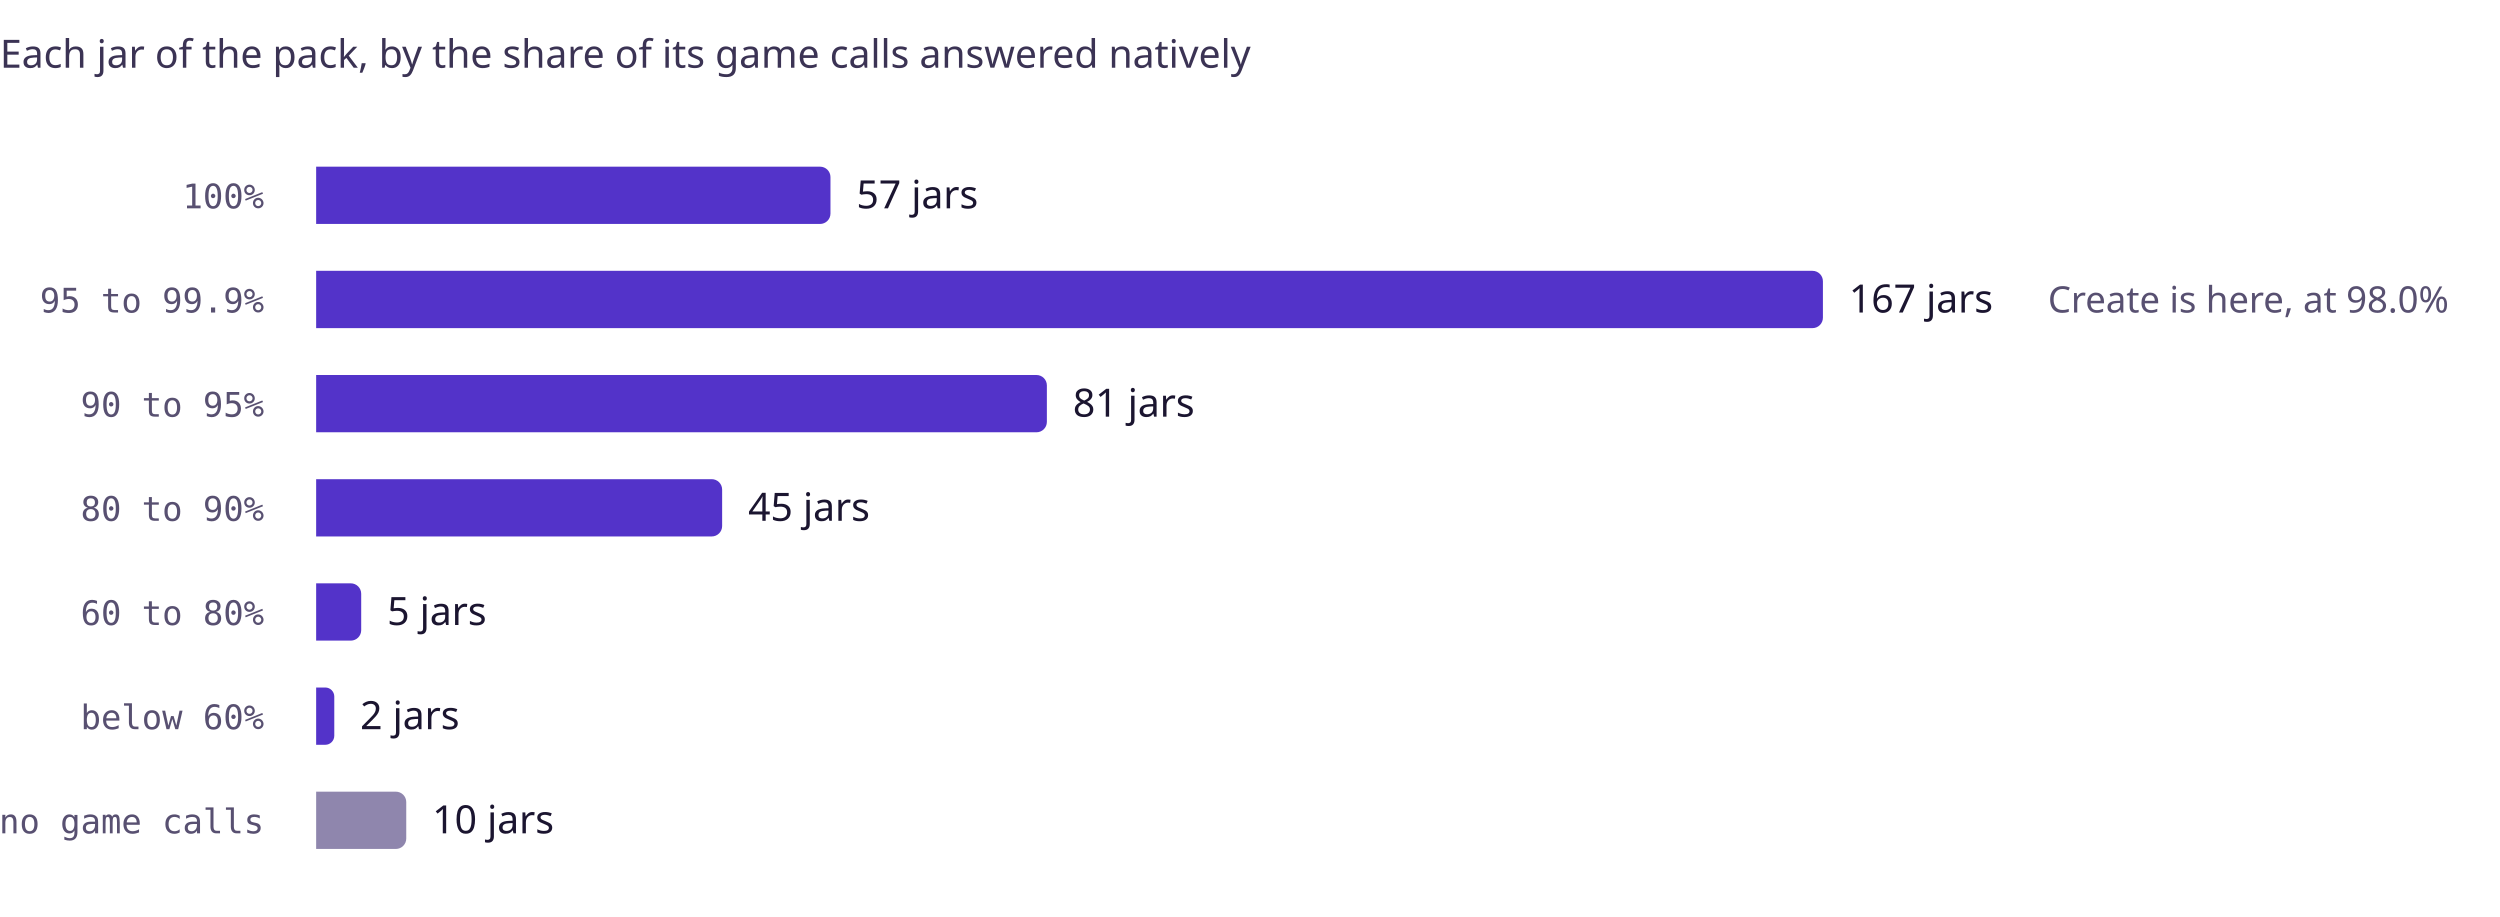
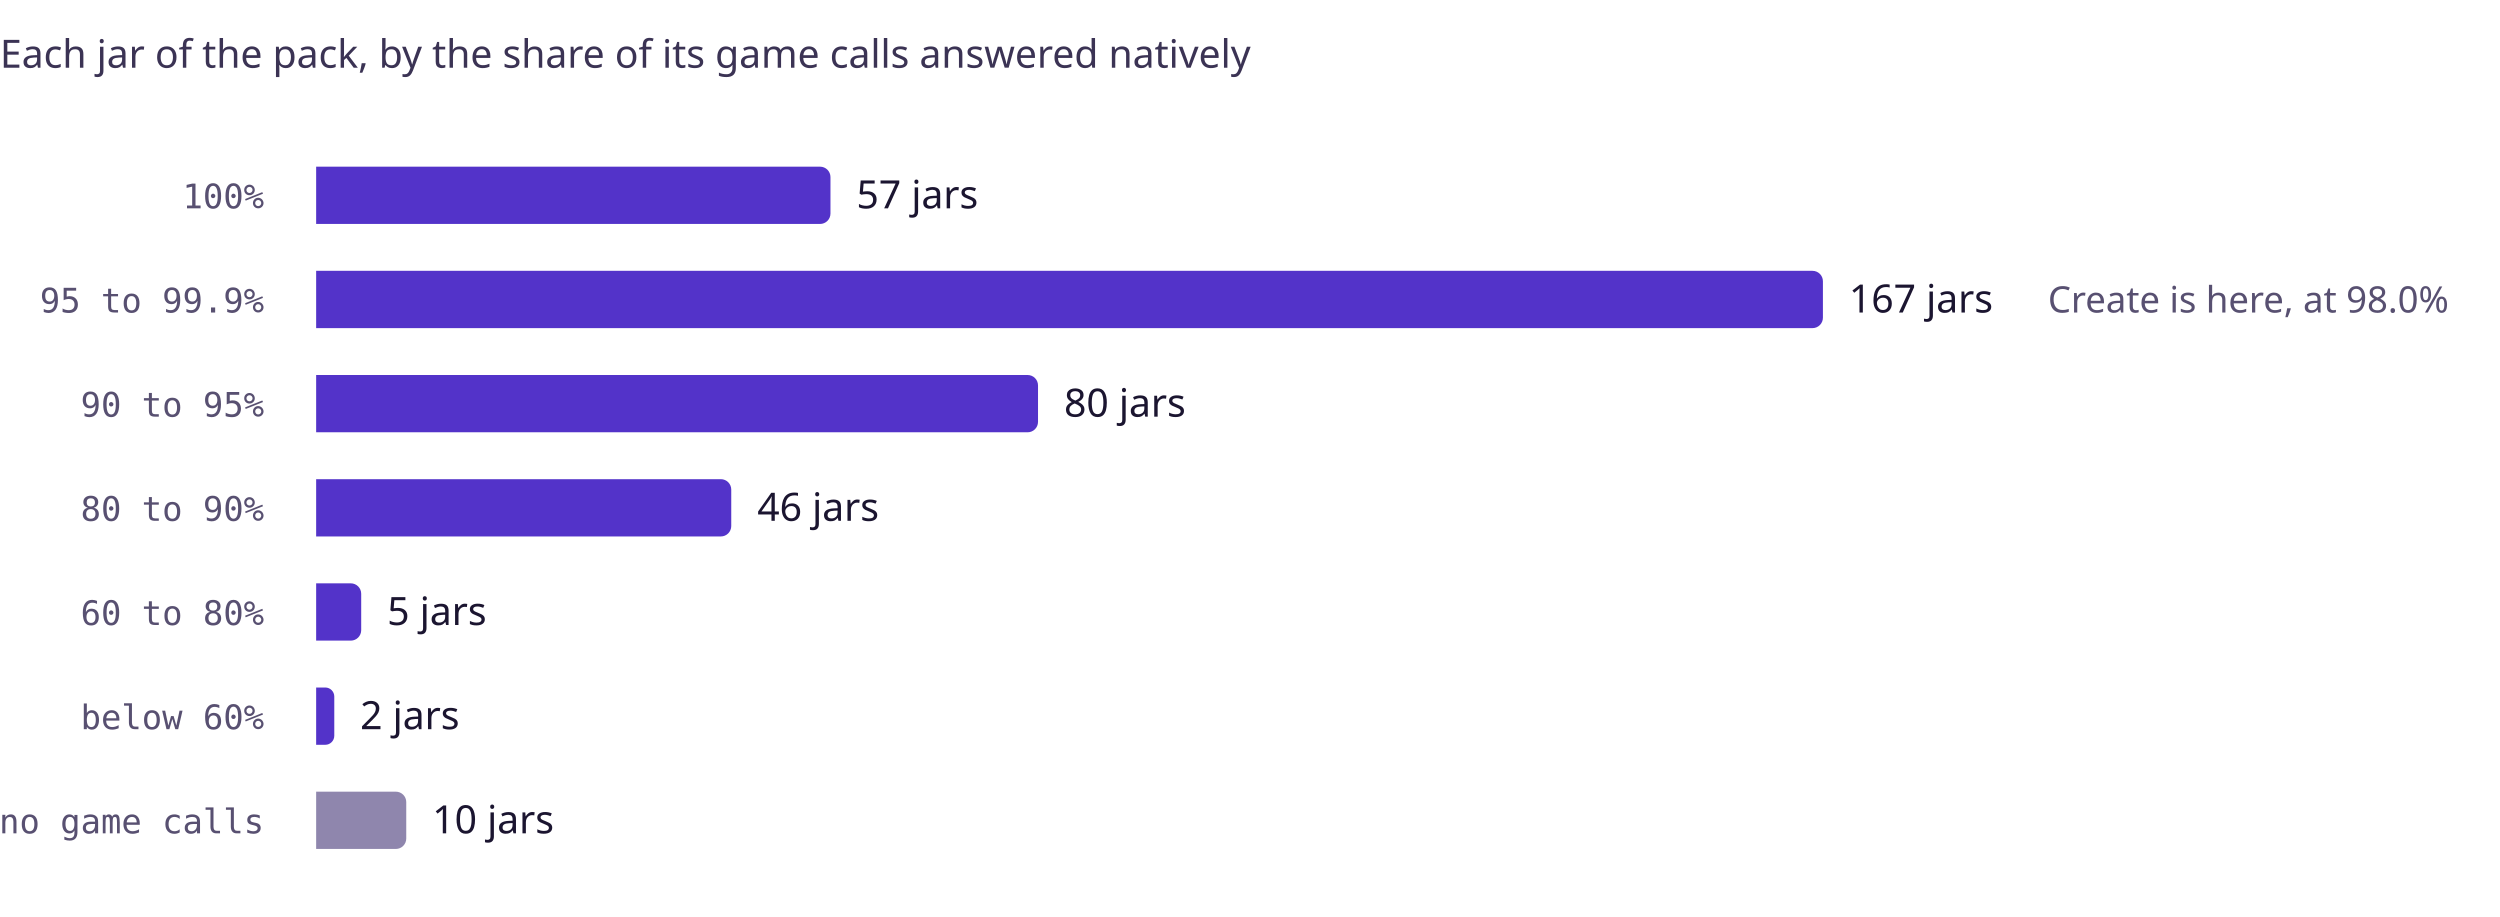
<svg xmlns="http://www.w3.org/2000/svg" viewBox="0 0 960 352" width="960" height="352" role="img" aria-labelledby="t d">
  <text x="0.0" y="26.0" font-family="'HZ Geist', sans-serif" font-weight="400" font-size="15" fill="#3b3354">Each jar of the pack, by the share of its game calls answered natively</text>
  <text x="101.4" y="80.0" font-family="'HZ Geist Mono', ui-monospace, monospace" font-weight="400" font-size="13" fill="#585071" text-anchor="end">100%</text>
  <path d="M121.4 64h193.5a4 4 0 0 1 4 4v14a4 4 0 0 1 -4 4h-193.5Z" fill="#5333c9" />
  <text x="328.9" y="80.0" font-family="'HZ Geist Medium', sans-serif" font-weight="500" font-size="15" fill="#1b1530">57 jars</text>
  <text x="101.4" y="120.0" font-family="'HZ Geist Mono', ui-monospace, monospace" font-weight="400" font-size="13" fill="#585071" text-anchor="end">95 to 99.9%</text>
  <path d="M121.4 104h574.6a4 4 0 0 1 4 4v14a4 4 0 0 1 -4 4h-574.6Z" fill="#5333c9" />
  <text x="710.0" y="120.0" font-family="'HZ Geist Medium', sans-serif" font-weight="500" font-size="15" fill="#1b1530">167 jars</text>
  <text x="786.4" y="120.0" font-family="'HZ Geist', sans-serif" font-weight="400" font-size="14" fill="#585071">Create is here, at 98.0%</text>
  <text x="101.4" y="160.0" font-family="'HZ Geist Mono', ui-monospace, monospace" font-weight="400" font-size="13" fill="#585071" text-anchor="end">90 to 95%</text>
-   <path d="M121.4 144h276.6a4 4 0 0 1 4 4v14a4 4 0 0 1 -4 4h-276.6Z" fill="#5333c9" />
-   <text x="412.0" y="160.0" font-family="'HZ Geist Medium', sans-serif" font-weight="500" font-size="15" fill="#1b1530">81 jars</text>
+   <path d="M121.4 144h273.2a4 4 0 0 1 4 4v14a4 4 0 0 1 -4 4h-273.2Z" fill="#5333c9" />
+   <text x="408.6" y="160.0" font-family="'HZ Geist Medium', sans-serif" font-weight="500" font-size="15" fill="#1b1530">80 jars</text>
  <text x="101.4" y="200.0" font-family="'HZ Geist Mono', ui-monospace, monospace" font-weight="400" font-size="13" fill="#585071" text-anchor="end">80 to 90%</text>
-   <path d="M121.4 184h151.9a4 4 0 0 1 4 4v14a4 4 0 0 1 -4 4h-151.9Z" fill="#5333c9" />
-   <text x="287.3" y="200.0" font-family="'HZ Geist Medium', sans-serif" font-weight="500" font-size="15" fill="#1b1530">45 jars</text>
+   <path d="M121.4 184h155.4a4 4 0 0 1 4 4v14a4 4 0 0 1 -4 4h-155.4Z" fill="#5333c9" />
+   <text x="290.8" y="200.0" font-family="'HZ Geist Medium', sans-serif" font-weight="500" font-size="15" fill="#1b1530">46 jars</text>
  <text x="101.4" y="240.0" font-family="'HZ Geist Mono', ui-monospace, monospace" font-weight="400" font-size="13" fill="#585071" text-anchor="end">60 to 80%</text>
  <path d="M121.4 224h13.3a4 4 0 0 1 4 4v14a4 4 0 0 1 -4 4h-13.3Z" fill="#5333c9" />
  <text x="148.7" y="240.0" font-family="'HZ Geist Medium', sans-serif" font-weight="500" font-size="15" fill="#1b1530">5 jars</text>
  <text x="101.4" y="280.0" font-family="'HZ Geist Mono', ui-monospace, monospace" font-weight="400" font-size="13" fill="#585071" text-anchor="end">below 60%</text>
  <path d="M121.4 264h3.5a3.465 3.465 0 0 1 3.465 3.465v15.071a3.465 3.465 0 0 1 -3.465 3.465h-3.5Z" fill="#5333c9" />
  <text x="138.3" y="280.0" font-family="'HZ Geist Medium', sans-serif" font-weight="500" font-size="15" fill="#1b1530">2 jars</text>
  <text x="101.4" y="320.0" font-family="'HZ Geist Mono', ui-monospace, monospace" font-weight="400" font-size="13" fill="#585071" text-anchor="end">no game calls</text>
  <path d="M121.4 304h30.6a4 4 0 0 1 4 4v14a4 4 0 0 1 -4 4h-30.6Z" fill="#8f86ad" />
  <text x="166.0" y="320.0" font-family="'HZ Geist Medium', sans-serif" font-weight="500" font-size="15" fill="#1b1530">10 jars</text>
</svg>
